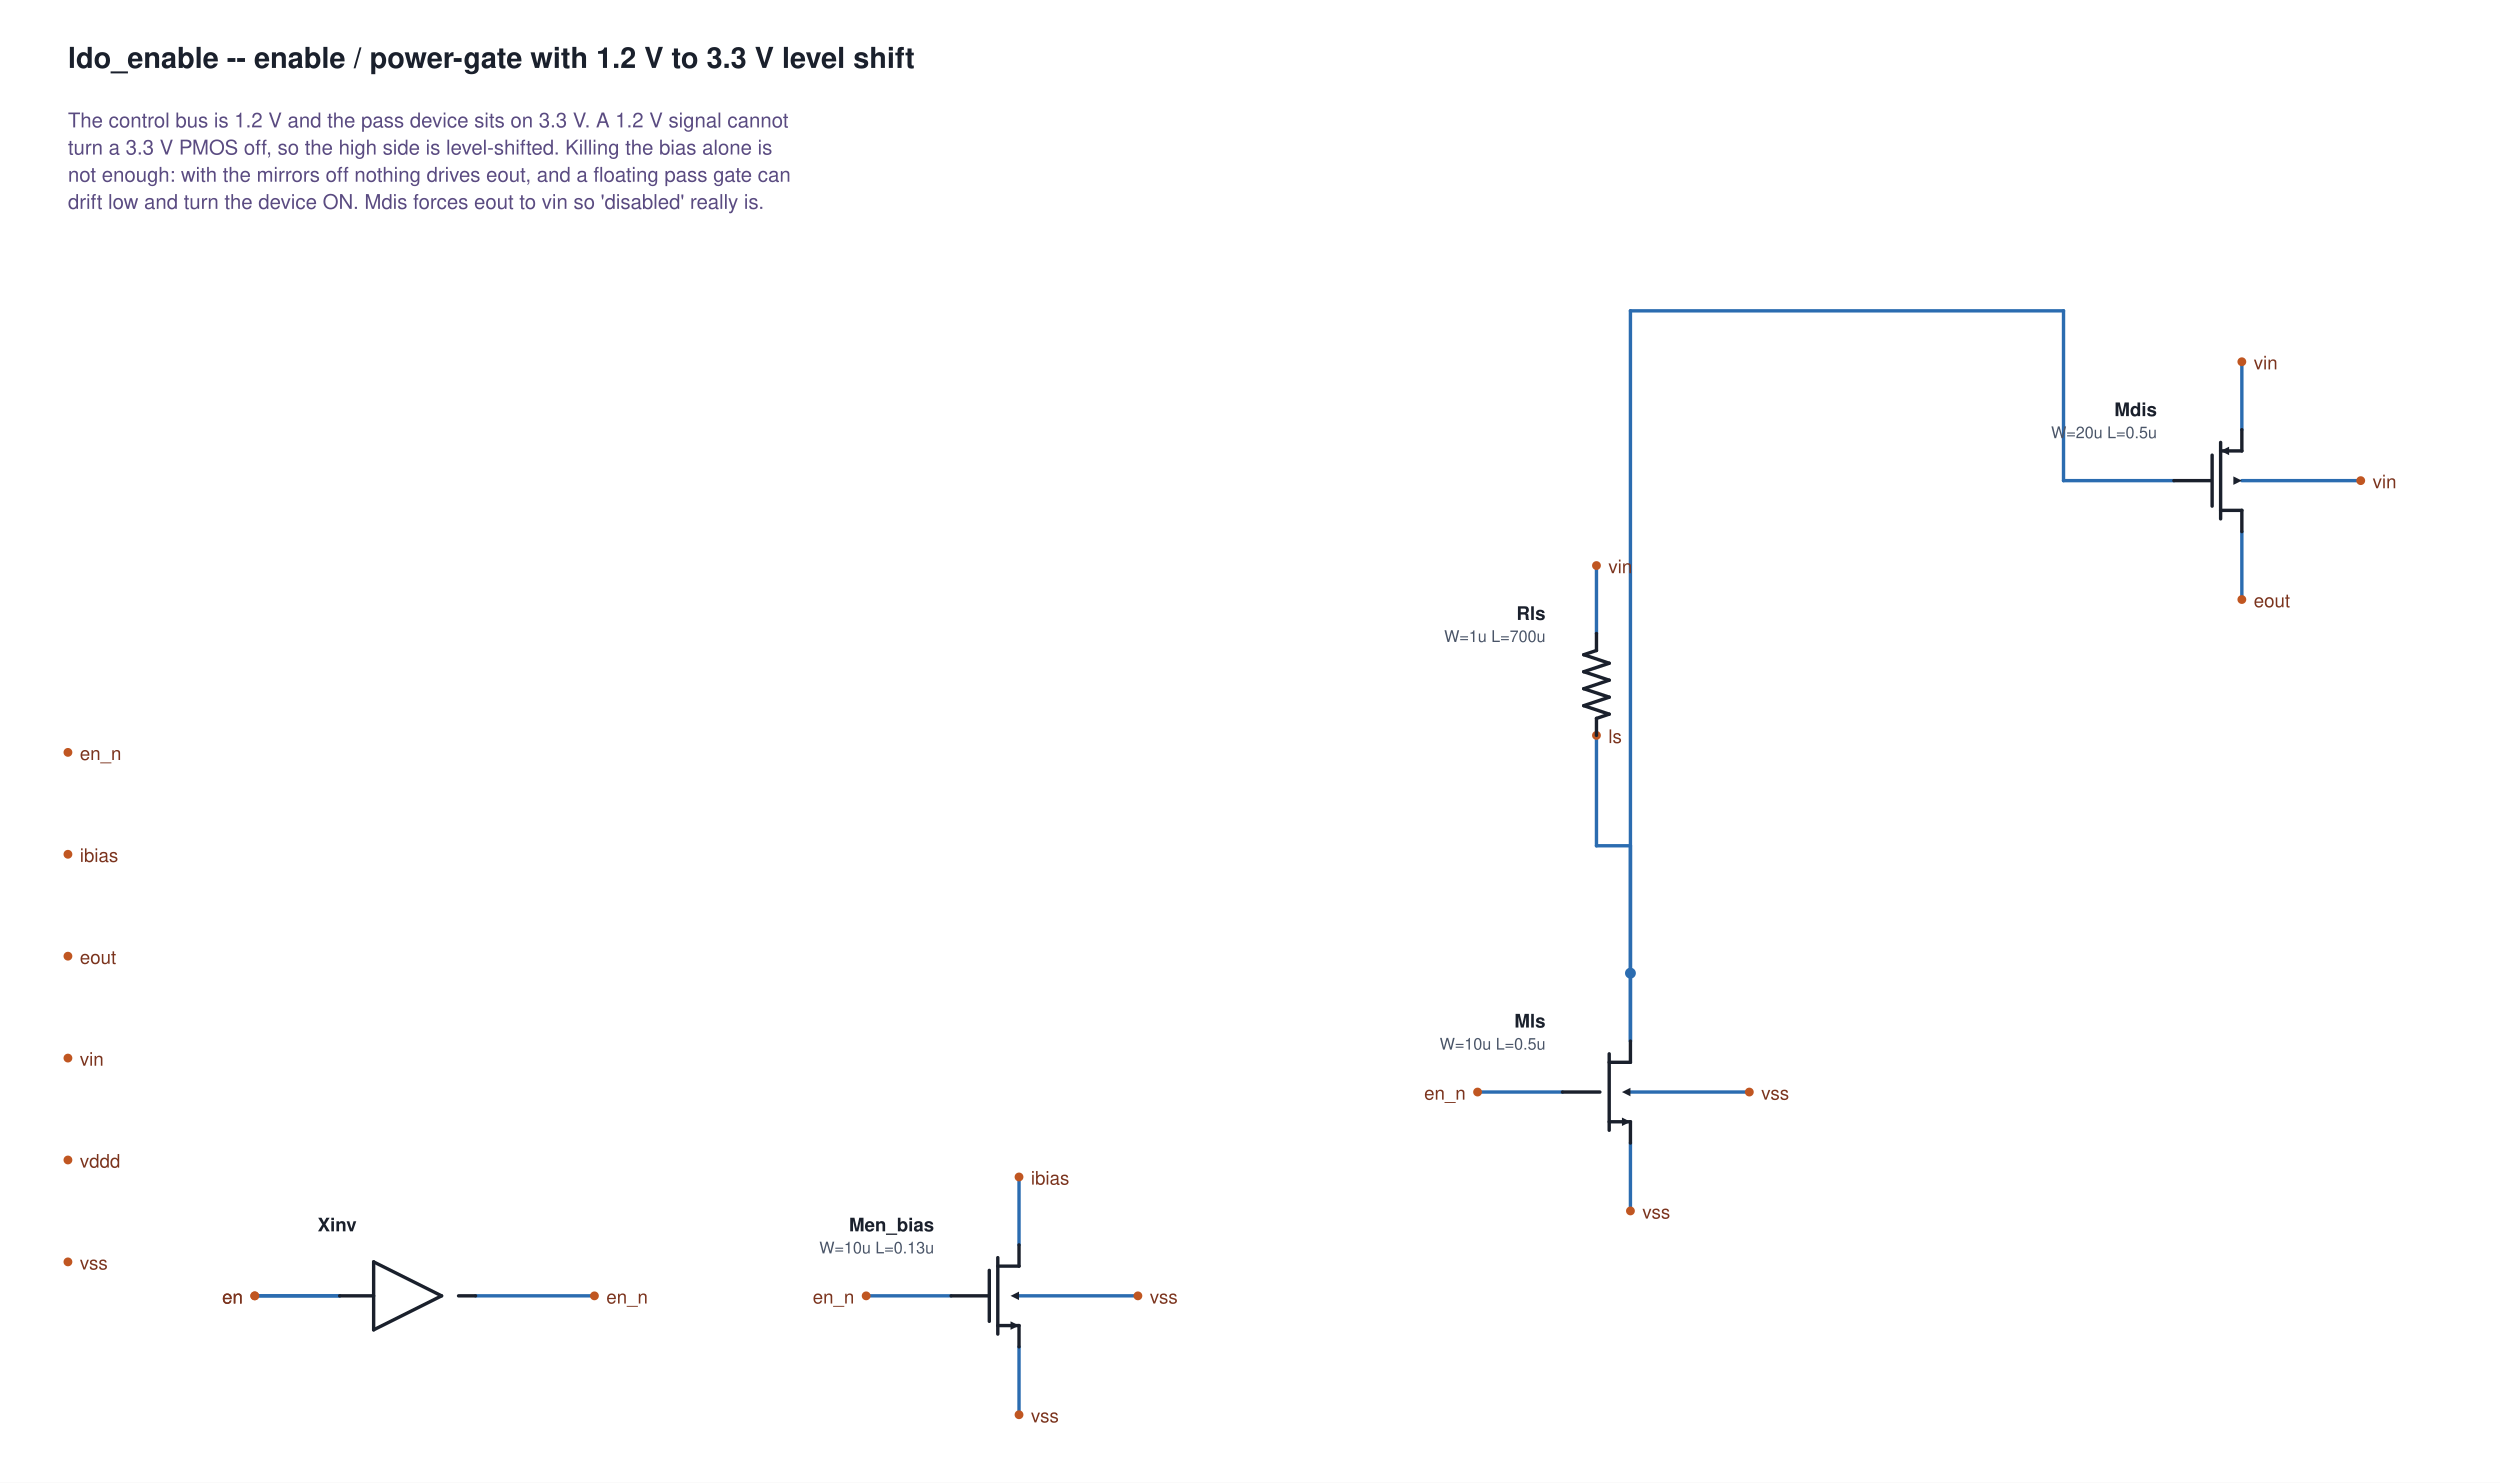
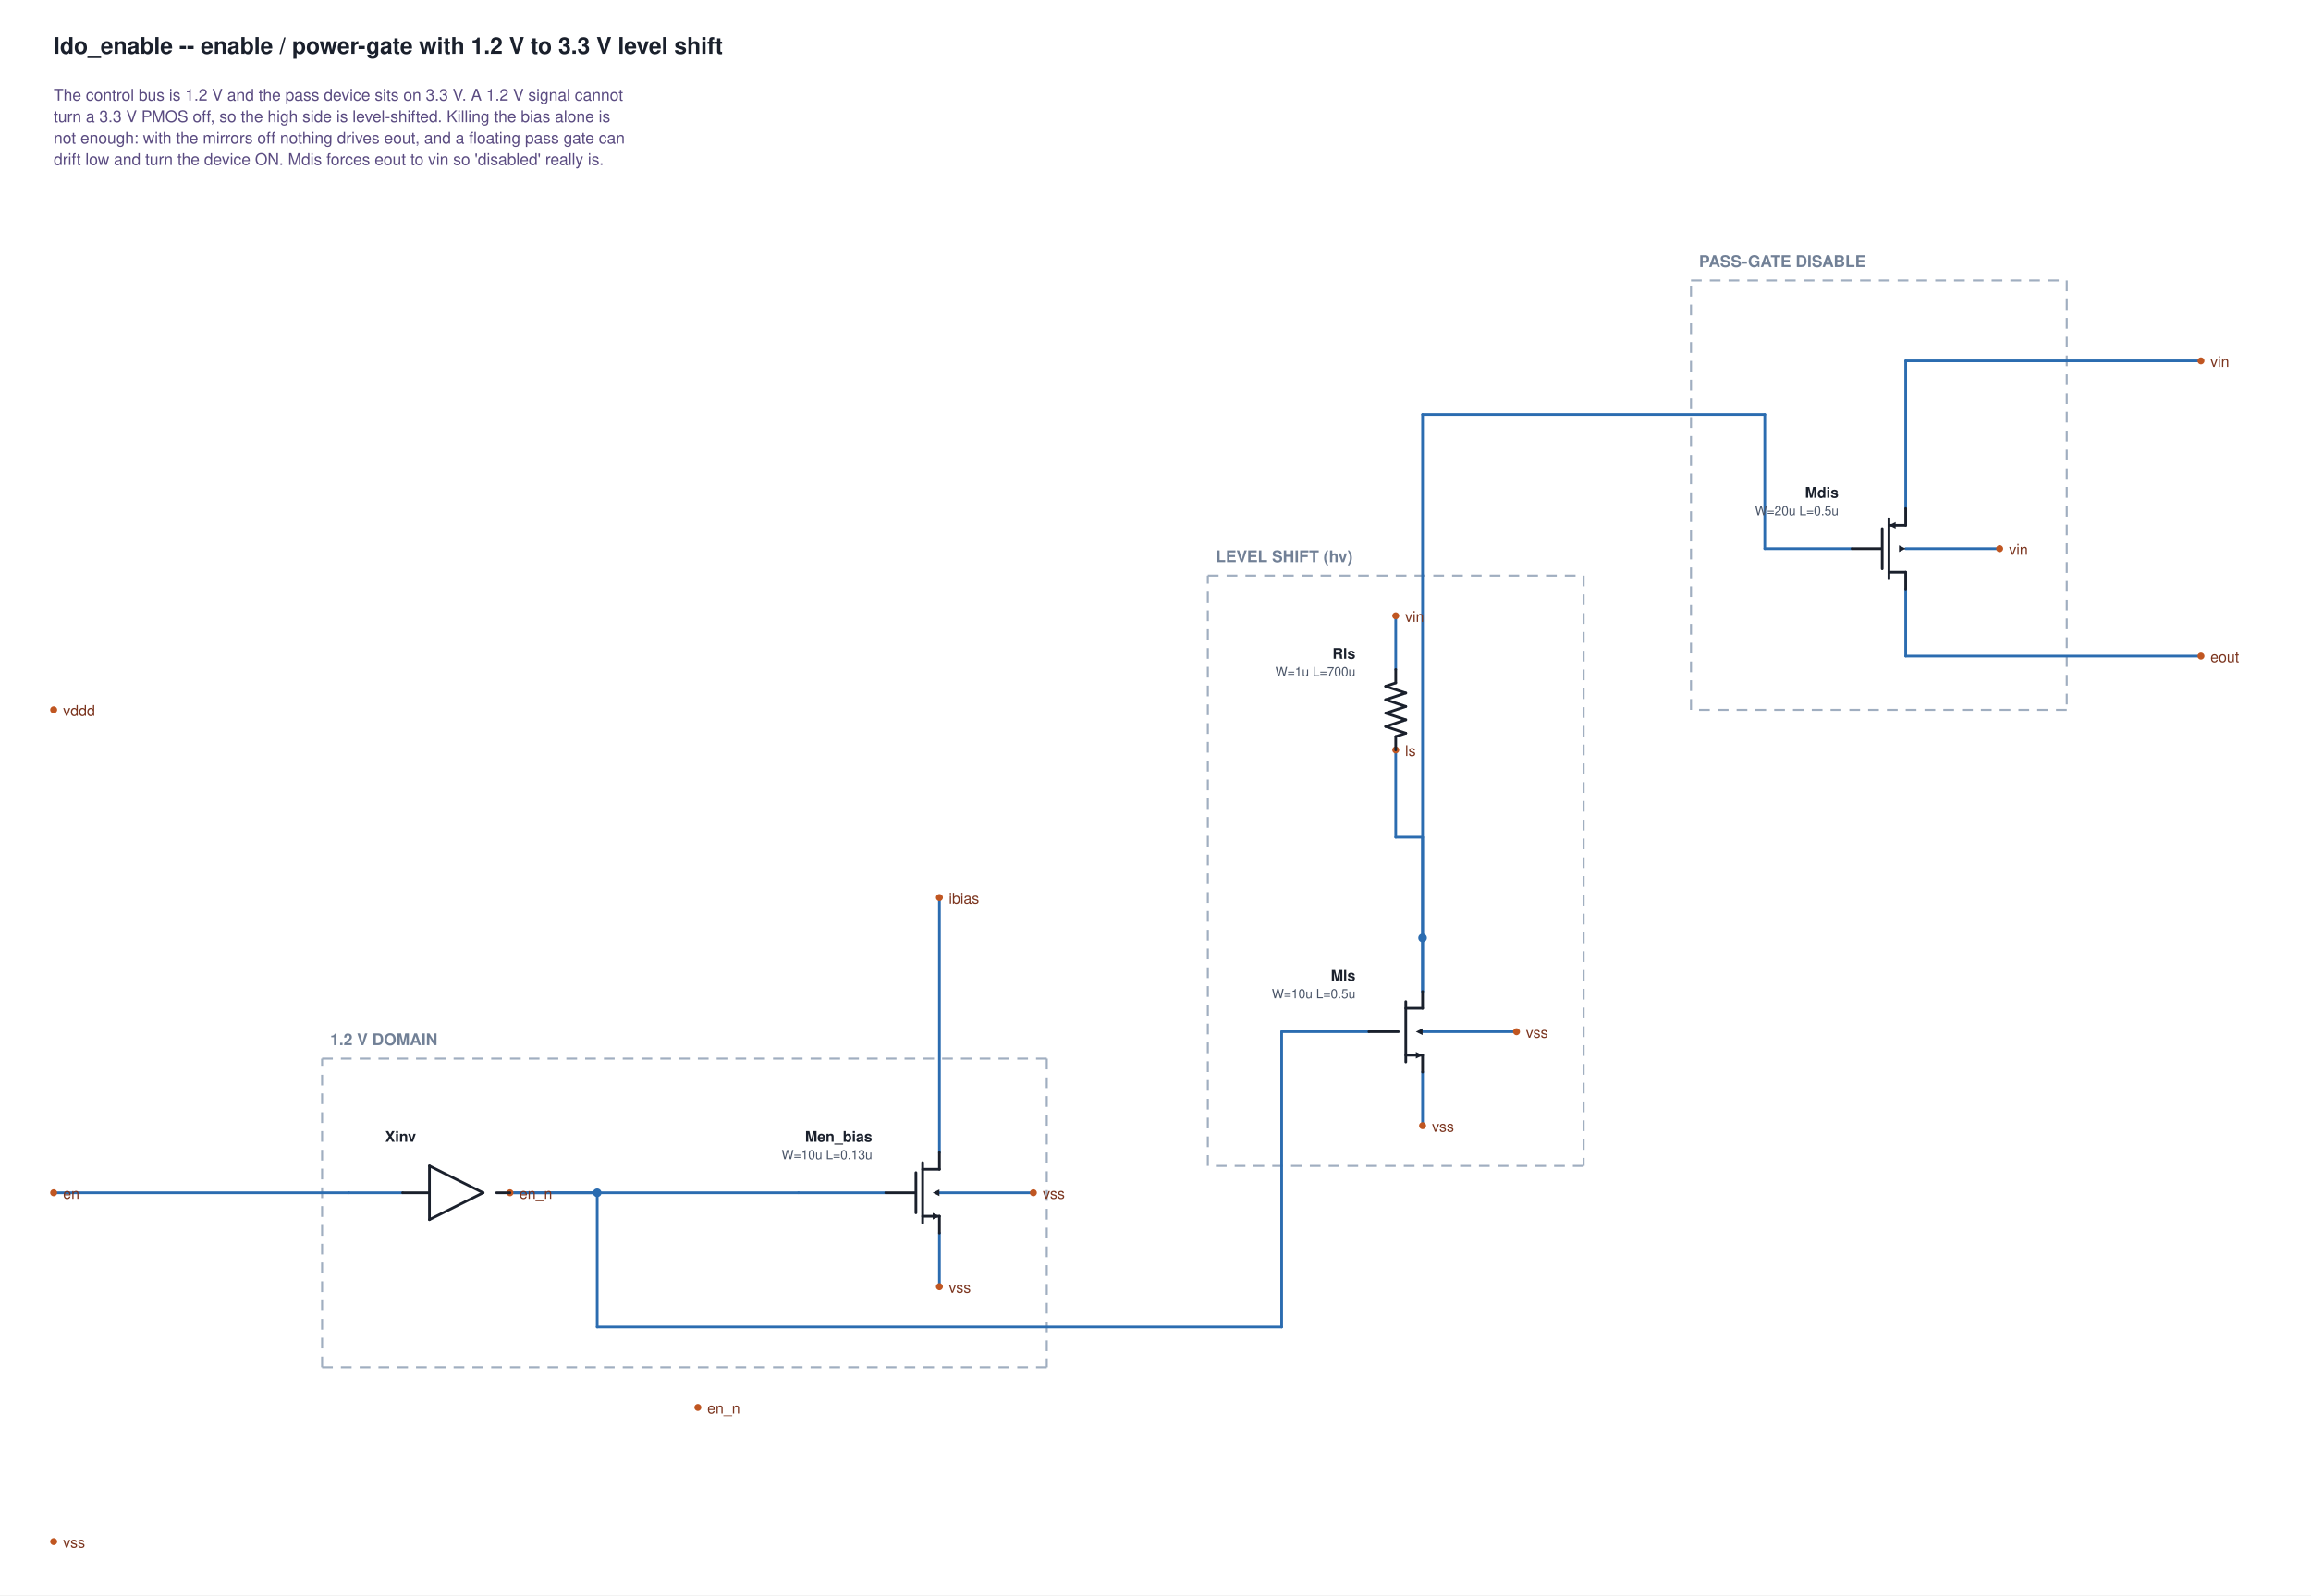
- <svg xmlns="http://www.w3.org/2000/svg" width="1472" height="873" viewBox="-740 -703 1472 873">
-   <rect x="-740.0" y="-703.0" width="1472.0" height="873.0" fill="#ffffff" />
+ <svg xmlns="http://www.w3.org/2000/svg" width="1722" height="1189" viewBox="-840 -829 1722 1189">
+   <rect x="-840.0" y="-829.0" width="1722.0" height="1189.0" fill="#ffffff" />
+   <line x1="-600.0" y1="-40.0" x2="-60.0" y2="-40.0" stroke="#a0aec0" stroke-width="1.5" stroke-dasharray="8 6" />
+   <line x1="-60.0" y1="-40.0" x2="-60.0" y2="190.0" stroke="#a0aec0" stroke-width="1.5" stroke-dasharray="8 6" />
+   <line x1="-60.0" y1="190.0" x2="-600.0" y2="190.0" stroke="#a0aec0" stroke-width="1.5" stroke-dasharray="8 6" />
+   <line x1="-600.0" y1="190.0" x2="-600.0" y2="-40.0" stroke="#a0aec0" stroke-width="1.5" stroke-dasharray="8 6" />
+   <line x1="60.0" y1="-400.0" x2="340.0" y2="-400.0" stroke="#a0aec0" stroke-width="1.5" stroke-dasharray="8 6" />
+   <line x1="340.0" y1="-400.0" x2="340.0" y2="40.0" stroke="#a0aec0" stroke-width="1.5" stroke-dasharray="8 6" />
+   <line x1="340.0" y1="40.0" x2="60.0" y2="40.0" stroke="#a0aec0" stroke-width="1.5" stroke-dasharray="8 6" />
+   <line x1="60.0" y1="40.0" x2="60.0" y2="-400.0" stroke="#a0aec0" stroke-width="1.5" stroke-dasharray="8 6" />
+   <line x1="420.0" y1="-620.0" x2="700.0" y2="-620.0" stroke="#a0aec0" stroke-width="1.5" stroke-dasharray="8 6" />
+   <line x1="700.0" y1="-620.0" x2="700.0" y2="-300.0" stroke="#a0aec0" stroke-width="1.5" stroke-dasharray="8 6" />
+   <line x1="700.0" y1="-300.0" x2="420.0" y2="-300.0" stroke="#a0aec0" stroke-width="1.5" stroke-dasharray="8 6" />
+   <line x1="420.0" y1="-300.0" x2="420.0" y2="-620.0" stroke="#a0aec0" stroke-width="1.5" stroke-dasharray="8 6" />
+   <text x="-594.0" y="-50.0" font-family="Helvetica,Arial,sans-serif" font-size="12" font-weight="bold" fill="#718096">1.2 V DOMAIN</text>
+   <text x="66.0" y="-410.0" font-family="Helvetica,Arial,sans-serif" font-size="12" font-weight="bold" fill="#718096">LEVEL SHIFT (hv)</text>
+   <text x="426.0" y="-630.0" font-family="Helvetica,Arial,sans-serif" font-size="12" font-weight="bold" fill="#718096">PASS-GATE DISABLE</text>
+   <line x1="-460.0" y1="60.0" x2="-395.0" y2="60.0" stroke="#2b6cb0" stroke-width="2" stroke-linecap="round" />
+   <line x1="-395.0" y1="60.0" x2="-245.0" y2="60.0" stroke="#2b6cb0" stroke-width="2" stroke-linecap="round" />
+   <line x1="-245.0" y1="60.0" x2="-180.0" y2="60.0" stroke="#2b6cb0" stroke-width="2" stroke-linecap="round" />
+   <line x1="-460.0" y1="60.0" x2="-395.0" y2="60.0" stroke="#2b6cb0" stroke-width="2" stroke-linecap="round" />
+   <line x1="-395.0" y1="60.0" x2="-395.0" y2="160.0" stroke="#2b6cb0" stroke-width="2" stroke-linecap="round" />
+   <line x1="-395.0" y1="160.0" x2="115.0" y2="160.0" stroke="#2b6cb0" stroke-width="2" stroke-linecap="round" />
+   <line x1="115.0" y1="160.0" x2="115.0" y2="-60.0" stroke="#2b6cb0" stroke-width="2" stroke-linecap="round" />
+   <line x1="115.0" y1="-60.0" x2="180.0" y2="-60.0" stroke="#2b6cb0" stroke-width="2" stroke-linecap="round" />
  <line x1="200.0" y1="-270.0" x2="200.0" y2="-205.0" stroke="#2b6cb0" stroke-width="2" stroke-linecap="round" />
  <line x1="200.0" y1="-205.0" x2="220.0" y2="-205.0" stroke="#2b6cb0" stroke-width="2" stroke-linecap="round" />
  <line x1="220.0" y1="-205.0" x2="220.0" y2="-130.0" stroke="#2b6cb0" stroke-width="2" stroke-linecap="round" />
  <line x1="220.0" y1="-130.0" x2="220.0" y2="-90.0" stroke="#2b6cb0" stroke-width="2" stroke-linecap="round" />
  <line x1="220.0" y1="-90.0" x2="220.0" y2="-130.0" stroke="#2b6cb0" stroke-width="2" stroke-linecap="round" />
  <line x1="220.0" y1="-130.0" x2="220.0" y2="-520.0" stroke="#2b6cb0" stroke-width="2" stroke-linecap="round" />
  <line x1="220.0" y1="-520.0" x2="475.0" y2="-520.0" stroke="#2b6cb0" stroke-width="2" stroke-linecap="round" />
  <line x1="475.0" y1="-520.0" x2="475.0" y2="-420.0" stroke="#2b6cb0" stroke-width="2" stroke-linecap="round" />
  <line x1="475.0" y1="-420.0" x2="540.0" y2="-420.0" stroke="#2b6cb0" stroke-width="2" stroke-linecap="round" />
-   <line x1="-540.0" y1="60.0" x2="-590.0" y2="60.0" stroke="#2b6cb0" stroke-width="2" stroke-linecap="round" />
-   <line x1="-460.0" y1="60.0" x2="-390.0" y2="60.0" stroke="#2b6cb0" stroke-width="2" stroke-linecap="round" />
-   <line x1="-140.0" y1="30.0" x2="-140.0" y2="-10.0" stroke="#2b6cb0" stroke-width="2" stroke-linecap="round" />
-   <line x1="-180.0" y1="60.0" x2="-230.0" y2="60.0" stroke="#2b6cb0" stroke-width="2" stroke-linecap="round" />
+   <line x1="-800.0" y1="60.0" x2="-580.0" y2="60.0" stroke="#2b6cb0" stroke-width="2" stroke-linecap="round" />
+   <line x1="-580.0" y1="60.0" x2="-540.0" y2="60.0" stroke="#2b6cb0" stroke-width="2" stroke-linecap="round" />
+   <line x1="-140.0" y1="-160.0" x2="-140.0" y2="30.0" stroke="#2b6cb0" stroke-width="2" stroke-linecap="round" />
+   <line x1="800.0" y1="-340.0" x2="580.0" y2="-340.0" stroke="#2b6cb0" stroke-width="2" stroke-linecap="round" />
+   <line x1="580.0" y1="-340.0" x2="580.0" y2="-390.0" stroke="#2b6cb0" stroke-width="2" stroke-linecap="round" />
+   <line x1="800.0" y1="-560.0" x2="580.0" y2="-560.0" stroke="#2b6cb0" stroke-width="2" stroke-linecap="round" />
+   <line x1="580.0" y1="-560.0" x2="580.0" y2="-450.0" stroke="#2b6cb0" stroke-width="2" stroke-linecap="round" />
  <line x1="-140.0" y1="90.0" x2="-140.0" y2="130.0" stroke="#2b6cb0" stroke-width="2" stroke-linecap="round" />
  <line x1="-140.0" y1="60.0" x2="-70.0" y2="60.0" stroke="#2b6cb0" stroke-width="2" stroke-linecap="round" />
  <line x1="200.0" y1="-330.0" x2="200.0" y2="-370.0" stroke="#2b6cb0" stroke-width="2" stroke-linecap="round" />
-   <line x1="180.0" y1="-60.0" x2="130.0" y2="-60.0" stroke="#2b6cb0" stroke-width="2" stroke-linecap="round" />
  <line x1="220.0" y1="-30.0" x2="220.0" y2="10.0" stroke="#2b6cb0" stroke-width="2" stroke-linecap="round" />
  <line x1="220.0" y1="-60.0" x2="290.0" y2="-60.0" stroke="#2b6cb0" stroke-width="2" stroke-linecap="round" />
-   <line x1="580.0" y1="-390.0" x2="580.0" y2="-350.0" stroke="#2b6cb0" stroke-width="2" stroke-linecap="round" />
-   <line x1="580.0" y1="-450.0" x2="580.0" y2="-490.0" stroke="#2b6cb0" stroke-width="2" stroke-linecap="round" />
  <line x1="580.0" y1="-420.0" x2="650.0" y2="-420.0" stroke="#2b6cb0" stroke-width="2" stroke-linecap="round" />
-   <line x1="-540.0" y1="60.0" x2="-590.0" y2="60.0" stroke="#2b6cb0" stroke-width="2" stroke-linecap="round" />
+   <circle cx="-395.0" cy="60.0" r="3.2" fill="#2b6cb0" />
  <circle cx="220.0" cy="-130.0" r="3.2" fill="#2b6cb0" />
+   <circle cx="-460.0" cy="60.0" r="2.6" fill="#c05621" />
+   <text x="-453.0" y="64.5" text-anchor="start" font-family="Helvetica,Arial,sans-serif" font-size="11" fill="#7b341e">en_n</text>
  <circle cx="200.0" cy="-270.0" r="2.6" fill="#c05621" />
  <text x="207.0" y="-265.5" text-anchor="start" font-family="Helvetica,Arial,sans-serif" font-size="11" fill="#7b341e">ls</text>
  <line x1="-520.0" y1="40.0" x2="-520.0" y2="80.0" stroke="#1a202c" stroke-width="2" stroke-linecap="round" />
  <line x1="-520.0" y1="40.0" x2="-480.0" y2="60.0" stroke="#1a202c" stroke-width="2" stroke-linecap="round" />
  <line x1="-520.0" y1="80.0" x2="-480.0" y2="60.0" stroke="#1a202c" stroke-width="2" stroke-linecap="round" />
  <line x1="-470.0" y1="60.0" x2="-460.0" y2="60.0" stroke="#1a202c" stroke-width="2" stroke-linecap="round" />
  <line x1="-540.0" y1="60.0" x2="-520.0" y2="60.0" stroke="#1a202c" stroke-width="2" stroke-linecap="round" />
  <text x="-530.0" y="22.0" text-anchor="end" font-family="Helvetica,Arial,sans-serif" font-size="11" font-weight="bold" fill="#1a202c">Xinv</text>
-   <circle cx="-590.0" cy="60.0" r="2.6" fill="#c05621" />
-   <text x="-597.0" y="64.5" text-anchor="end" font-family="Helvetica,Arial,sans-serif" font-size="11" fill="#7b341e">en</text>
-   <circle cx="-390.0" cy="60.0" r="2.6" fill="#c05621" />
-   <text x="-383.0" y="64.5" text-anchor="start" font-family="Helvetica,Arial,sans-serif" font-size="11" fill="#7b341e">en_n</text>
  <line x1="-152.5" y1="37.5" x2="-152.5" y2="82.5" stroke="#1a202c" stroke-width="2" stroke-linecap="round" />
  <line x1="-140.0" y1="30.0" x2="-140.0" y2="42.5" stroke="#1a202c" stroke-width="2" stroke-linecap="round" />
  <line x1="-140.0" y1="77.5" x2="-140.0" y2="90.0" stroke="#1a202c" stroke-width="2" stroke-linecap="round" />
  <line x1="-157.5" y1="45.0" x2="-157.5" y2="75.0" stroke="#1a202c" stroke-width="2" stroke-linecap="round" />
  <line x1="-152.5" y1="77.5" x2="-140.0" y2="77.5" stroke="#1a202c" stroke-width="2" stroke-linecap="round" />
  <line x1="-152.5" y1="42.5" x2="-140.0" y2="42.5" stroke="#1a202c" stroke-width="2" stroke-linecap="round" />
  <line x1="-180.0" y1="60.0" x2="-158.0" y2="60.0" stroke="#1a202c" stroke-width="2" stroke-linecap="round" />
  <polygon points="-145.0,80.0 -140.0,77.5 -145.0,75.0 -145.0,80.0" fill="#1a202c" />
  <polygon points="-140.0,62.5 -145.0,60.0 -140.0,57.5 -140.0,62.5" fill="#1a202c" />
  <text x="-190.0" y="22.0" text-anchor="end" font-family="Helvetica,Arial,sans-serif" font-size="11" font-weight="bold" fill="#1a202c">Men_bias</text>
  <text x="-190.0" y="35.0" text-anchor="end" font-family="Helvetica,Arial,sans-serif" font-size="9.5" fill="#4a5568">W=10u L=0.13u</text>
-   <circle cx="-140.0" cy="-10.0" r="2.6" fill="#c05621" />
-   <text x="-133.0" y="-5.5" text-anchor="start" font-family="Helvetica,Arial,sans-serif" font-size="11" fill="#7b341e">ibias</text>
-   <circle cx="-230.0" cy="60.0" r="2.6" fill="#c05621" />
-   <text x="-237.0" y="64.5" text-anchor="end" font-family="Helvetica,Arial,sans-serif" font-size="11" fill="#7b341e">en_n</text>
  <circle cx="-140.0" cy="130.0" r="2.6" fill="#c05621" />
  <text x="-133.0" y="134.5" text-anchor="start" font-family="Helvetica,Arial,sans-serif" font-size="11" fill="#7b341e">vss</text>
  <circle cx="-70.0" cy="60.0" r="2.6" fill="#c05621" />
  <text x="-63.0" y="64.5" text-anchor="start" font-family="Helvetica,Arial,sans-serif" font-size="11" fill="#7b341e">vss</text>
  <line x1="200.0" y1="-280.0" x2="200.0" y2="-270.0" stroke="#1a202c" stroke-width="2" stroke-linecap="round" />
  <line x1="200.0" y1="-280.0" x2="207.5" y2="-282.5" stroke="#1a202c" stroke-width="2" stroke-linecap="round" />
  <line x1="192.5" y1="-287.5" x2="207.5" y2="-282.5" stroke="#1a202c" stroke-width="2" stroke-linecap="round" />
  <line x1="192.5" y1="-287.5" x2="207.5" y2="-292.5" stroke="#1a202c" stroke-width="2" stroke-linecap="round" />
  <line x1="192.5" y1="-297.5" x2="207.5" y2="-292.5" stroke="#1a202c" stroke-width="2" stroke-linecap="round" />
  <line x1="192.5" y1="-297.5" x2="207.5" y2="-302.5" stroke="#1a202c" stroke-width="2" stroke-linecap="round" />
  <line x1="192.5" y1="-307.5" x2="207.5" y2="-302.5" stroke="#1a202c" stroke-width="2" stroke-linecap="round" />
  <line x1="192.5" y1="-307.5" x2="207.5" y2="-312.5" stroke="#1a202c" stroke-width="2" stroke-linecap="round" />
  <line x1="192.5" y1="-317.5" x2="207.5" y2="-312.5" stroke="#1a202c" stroke-width="2" stroke-linecap="round" />
  <line x1="192.5" y1="-317.5" x2="200.0" y2="-320.0" stroke="#1a202c" stroke-width="2" stroke-linecap="round" />
  <line x1="200.0" y1="-330.0" x2="200.0" y2="-320.0" stroke="#1a202c" stroke-width="2" stroke-linecap="round" />
  <text x="170.0" y="-338.0" text-anchor="end" font-family="Helvetica,Arial,sans-serif" font-size="11" font-weight="bold" fill="#1a202c">Rls</text>
  <text x="170.0" y="-325.0" text-anchor="end" font-family="Helvetica,Arial,sans-serif" font-size="9.5" fill="#4a5568">W=1u L=700u</text>
  <circle cx="200.0" cy="-370.0" r="2.6" fill="#c05621" />
  <text x="207.0" y="-365.5" text-anchor="start" font-family="Helvetica,Arial,sans-serif" font-size="11" fill="#7b341e">vin</text>
  <line x1="207.5" y1="-82.5" x2="207.5" y2="-37.5" stroke="#1a202c" stroke-width="2" stroke-linecap="round" />
  <line x1="220.0" y1="-90.0" x2="220.0" y2="-77.5" stroke="#1a202c" stroke-width="2" stroke-linecap="round" />
  <line x1="220.0" y1="-42.5" x2="220.0" y2="-30.0" stroke="#1a202c" stroke-width="2" stroke-linecap="round" />
  <line x1="207.5" y1="-42.5" x2="220.0" y2="-42.5" stroke="#1a202c" stroke-width="2" stroke-linecap="round" />
  <line x1="207.5" y1="-77.5" x2="220.0" y2="-77.5" stroke="#1a202c" stroke-width="2" stroke-linecap="round" />
  <line x1="180.0" y1="-60.0" x2="202.0" y2="-60.0" stroke="#1a202c" stroke-width="2" stroke-linecap="round" />
  <polygon points="215.0,-40.0 220.0,-42.5 215.0,-45.0 215.0,-40.0" fill="#1a202c" />
  <polygon points="220.0,-57.5 215.0,-60.0 220.0,-62.5 220.0,-57.5" fill="#1a202c" />
  <text x="170.0" y="-98.0" text-anchor="end" font-family="Helvetica,Arial,sans-serif" font-size="11" font-weight="bold" fill="#1a202c">Mls</text>
  <text x="170.0" y="-85.0" text-anchor="end" font-family="Helvetica,Arial,sans-serif" font-size="9.5" fill="#4a5568">W=10u L=0.5u</text>
-   <circle cx="130.0" cy="-60.0" r="2.6" fill="#c05621" />
-   <text x="123.0" y="-55.5" text-anchor="end" font-family="Helvetica,Arial,sans-serif" font-size="11" fill="#7b341e">en_n</text>
  <circle cx="220.0" cy="10.0" r="2.6" fill="#c05621" />
  <text x="227.0" y="14.5" text-anchor="start" font-family="Helvetica,Arial,sans-serif" font-size="11" fill="#7b341e">vss</text>
  <circle cx="290.0" cy="-60.0" r="2.6" fill="#c05621" />
  <text x="297.0" y="-55.5" text-anchor="start" font-family="Helvetica,Arial,sans-serif" font-size="11" fill="#7b341e">vss</text>
  <line x1="567.5" y1="-442.5" x2="567.5" y2="-397.5" stroke="#1a202c" stroke-width="2" stroke-linecap="round" />
  <line x1="580.0" y1="-450.0" x2="580.0" y2="-437.5" stroke="#1a202c" stroke-width="2" stroke-linecap="round" />
  <line x1="580.0" y1="-402.5" x2="580.0" y2="-390.0" stroke="#1a202c" stroke-width="2" stroke-linecap="round" />
  <line x1="562.5" y1="-435.0" x2="562.5" y2="-405.0" stroke="#1a202c" stroke-width="2" stroke-linecap="round" />
  <line x1="567.5" y1="-402.5" x2="580.0" y2="-402.5" stroke="#1a202c" stroke-width="2" stroke-linecap="round" />
  <line x1="567.5" y1="-437.5" x2="580.0" y2="-437.5" stroke="#1a202c" stroke-width="2" stroke-linecap="round" />
  <line x1="540.0" y1="-420.0" x2="562.0" y2="-420.0" stroke="#1a202c" stroke-width="2" stroke-linecap="round" />
  <polygon points="572.5,-440.0 567.5,-437.5 572.5,-435.0 572.5,-440.0" fill="#1a202c" />
  <polygon points="575.0,-422.5 580.0,-420.0 575.0,-417.5 575.0,-422.5" fill="#1a202c" />
  <text x="530.0" y="-458.0" text-anchor="end" font-family="Helvetica,Arial,sans-serif" font-size="11" font-weight="bold" fill="#1a202c">Mdis</text>
  <text x="530.0" y="-445.0" text-anchor="end" font-family="Helvetica,Arial,sans-serif" font-size="9.5" fill="#4a5568">W=20u L=0.5u</text>
-   <circle cx="580.0" cy="-350.0" r="2.6" fill="#c05621" />
-   <text x="587.0" y="-345.5" text-anchor="start" font-family="Helvetica,Arial,sans-serif" font-size="11" fill="#7b341e">eout</text>
-   <circle cx="580.0" cy="-490.0" r="2.6" fill="#c05621" />
-   <text x="587.0" y="-485.5" text-anchor="start" font-family="Helvetica,Arial,sans-serif" font-size="11" fill="#7b341e">vin</text>
  <circle cx="650.0" cy="-420.0" r="2.6" fill="#c05621" />
  <text x="657.0" y="-415.5" text-anchor="start" font-family="Helvetica,Arial,sans-serif" font-size="11" fill="#7b341e">vin</text>
-   <circle cx="-590.0" cy="60.0" r="2.6" fill="#c05621" />
-   <text x="-597.0" y="64.5" text-anchor="end" font-family="Helvetica,Arial,sans-serif" font-size="11" fill="#7b341e">en</text>
-   <circle cx="-700.0" cy="-260.0" r="2.6" fill="#c05621" />
-   <text x="-693.0" y="-255.5" text-anchor="start" font-family="Helvetica,Arial,sans-serif" font-size="11" fill="#7b341e">en_n</text>
-   <circle cx="-700.0" cy="-200.0" r="2.6" fill="#c05621" />
-   <text x="-693.0" y="-195.5" text-anchor="start" font-family="Helvetica,Arial,sans-serif" font-size="11" fill="#7b341e">ibias</text>
-   <circle cx="-700.0" cy="-140.0" r="2.6" fill="#c05621" />
-   <text x="-693.0" y="-135.5" text-anchor="start" font-family="Helvetica,Arial,sans-serif" font-size="11" fill="#7b341e">eout</text>
-   <circle cx="-700.0" cy="-80.0" r="2.6" fill="#c05621" />
-   <text x="-693.0" y="-75.5" text-anchor="start" font-family="Helvetica,Arial,sans-serif" font-size="11" fill="#7b341e">vin</text>
-   <circle cx="-700.0" cy="-20.0" r="2.6" fill="#c05621" />
-   <text x="-693.0" y="-15.5" text-anchor="start" font-family="Helvetica,Arial,sans-serif" font-size="11" fill="#7b341e">vddd</text>
-   <circle cx="-700.0" cy="40.0" r="2.6" fill="#c05621" />
-   <text x="-693.0" y="44.5" text-anchor="start" font-family="Helvetica,Arial,sans-serif" font-size="11" fill="#7b341e">vss</text>
-   <text x="-700.0" y="-663.0" font-family="Helvetica,Arial,sans-serif" font-size="17.0" font-weight="bold" fill="#1a202c">ldo_enable -- enable / power-gate with 1.2 V to 3.3 V level shift</text>
-   <text x="-700.0" y="-628.0" font-family="Helvetica,Arial,sans-serif" font-size="12.0" font-weight="normal" fill="#5a4b81">The control bus is 1.2 V and the pass device sits on 3.3 V. A 1.2 V signal cannot</text>
-   <text x="-700.0" y="-612.0" font-family="Helvetica,Arial,sans-serif" font-size="12.0" font-weight="normal" fill="#5a4b81">turn a 3.3 V PMOS off, so the high side is level-shifted. Killing the bias alone is</text>
-   <text x="-700.0" y="-596.0" font-family="Helvetica,Arial,sans-serif" font-size="12.0" font-weight="normal" fill="#5a4b81">not enough: with the mirrors off nothing drives eout, and a floating pass gate can</text>
-   <text x="-700.0" y="-580.0" font-family="Helvetica,Arial,sans-serif" font-size="12.0" font-weight="normal" fill="#5a4b81">drift low and turn the device ON. Mdis forces eout to vin so 'disabled' really is.</text>
+   <circle cx="-800.0" cy="60.0" r="2.6" fill="#c05621" />
+   <text x="-793.0" y="64.5" text-anchor="start" font-family="Helvetica,Arial,sans-serif" font-size="11" fill="#7b341e">en</text>
+   <circle cx="-320.0" cy="220.0" r="2.6" fill="#c05621" />
+   <text x="-313.0" y="224.5" text-anchor="start" font-family="Helvetica,Arial,sans-serif" font-size="11" fill="#7b341e">en_n</text>
+   <circle cx="-140.0" cy="-160.0" r="2.6" fill="#c05621" />
+   <text x="-133.0" y="-155.5" text-anchor="start" font-family="Helvetica,Arial,sans-serif" font-size="11" fill="#7b341e">ibias</text>
+   <circle cx="800.0" cy="-340.0" r="2.6" fill="#c05621" />
+   <text x="807.0" y="-335.5" text-anchor="start" font-family="Helvetica,Arial,sans-serif" font-size="11" fill="#7b341e">eout</text>
+   <circle cx="800.0" cy="-560.0" r="2.6" fill="#c05621" />
+   <text x="807.0" y="-555.5" text-anchor="start" font-family="Helvetica,Arial,sans-serif" font-size="11" fill="#7b341e">vin</text>
+   <circle cx="-800.0" cy="-300.0" r="2.6" fill="#c05621" />
+   <text x="-793.0" y="-295.5" text-anchor="start" font-family="Helvetica,Arial,sans-serif" font-size="11" fill="#7b341e">vddd</text>
+   <circle cx="-800.0" cy="320.0" r="2.6" fill="#c05621" />
+   <text x="-793.0" y="324.5" text-anchor="start" font-family="Helvetica,Arial,sans-serif" font-size="11" fill="#7b341e">vss</text>
+   <text x="-800.0" y="-789.0" font-family="Helvetica,Arial,sans-serif" font-size="17.0" font-weight="bold" fill="#1a202c">ldo_enable -- enable / power-gate with 1.2 V to 3.3 V level shift</text>
+   <text x="-800.0" y="-754.0" font-family="Helvetica,Arial,sans-serif" font-size="12.0" font-weight="normal" fill="#5a4b81">The control bus is 1.2 V and the pass device sits on 3.3 V. A 1.2 V signal cannot</text>
+   <text x="-800.0" y="-738.0" font-family="Helvetica,Arial,sans-serif" font-size="12.0" font-weight="normal" fill="#5a4b81">turn a 3.3 V PMOS off, so the high side is level-shifted. Killing the bias alone is</text>
+   <text x="-800.0" y="-722.0" font-family="Helvetica,Arial,sans-serif" font-size="12.0" font-weight="normal" fill="#5a4b81">not enough: with the mirrors off nothing drives eout, and a floating pass gate can</text>
+   <text x="-800.0" y="-706.0" font-family="Helvetica,Arial,sans-serif" font-size="12.0" font-weight="normal" fill="#5a4b81">drift low and turn the device ON. Mdis forces eout to vin so 'disabled' really is.</text>
</svg>
